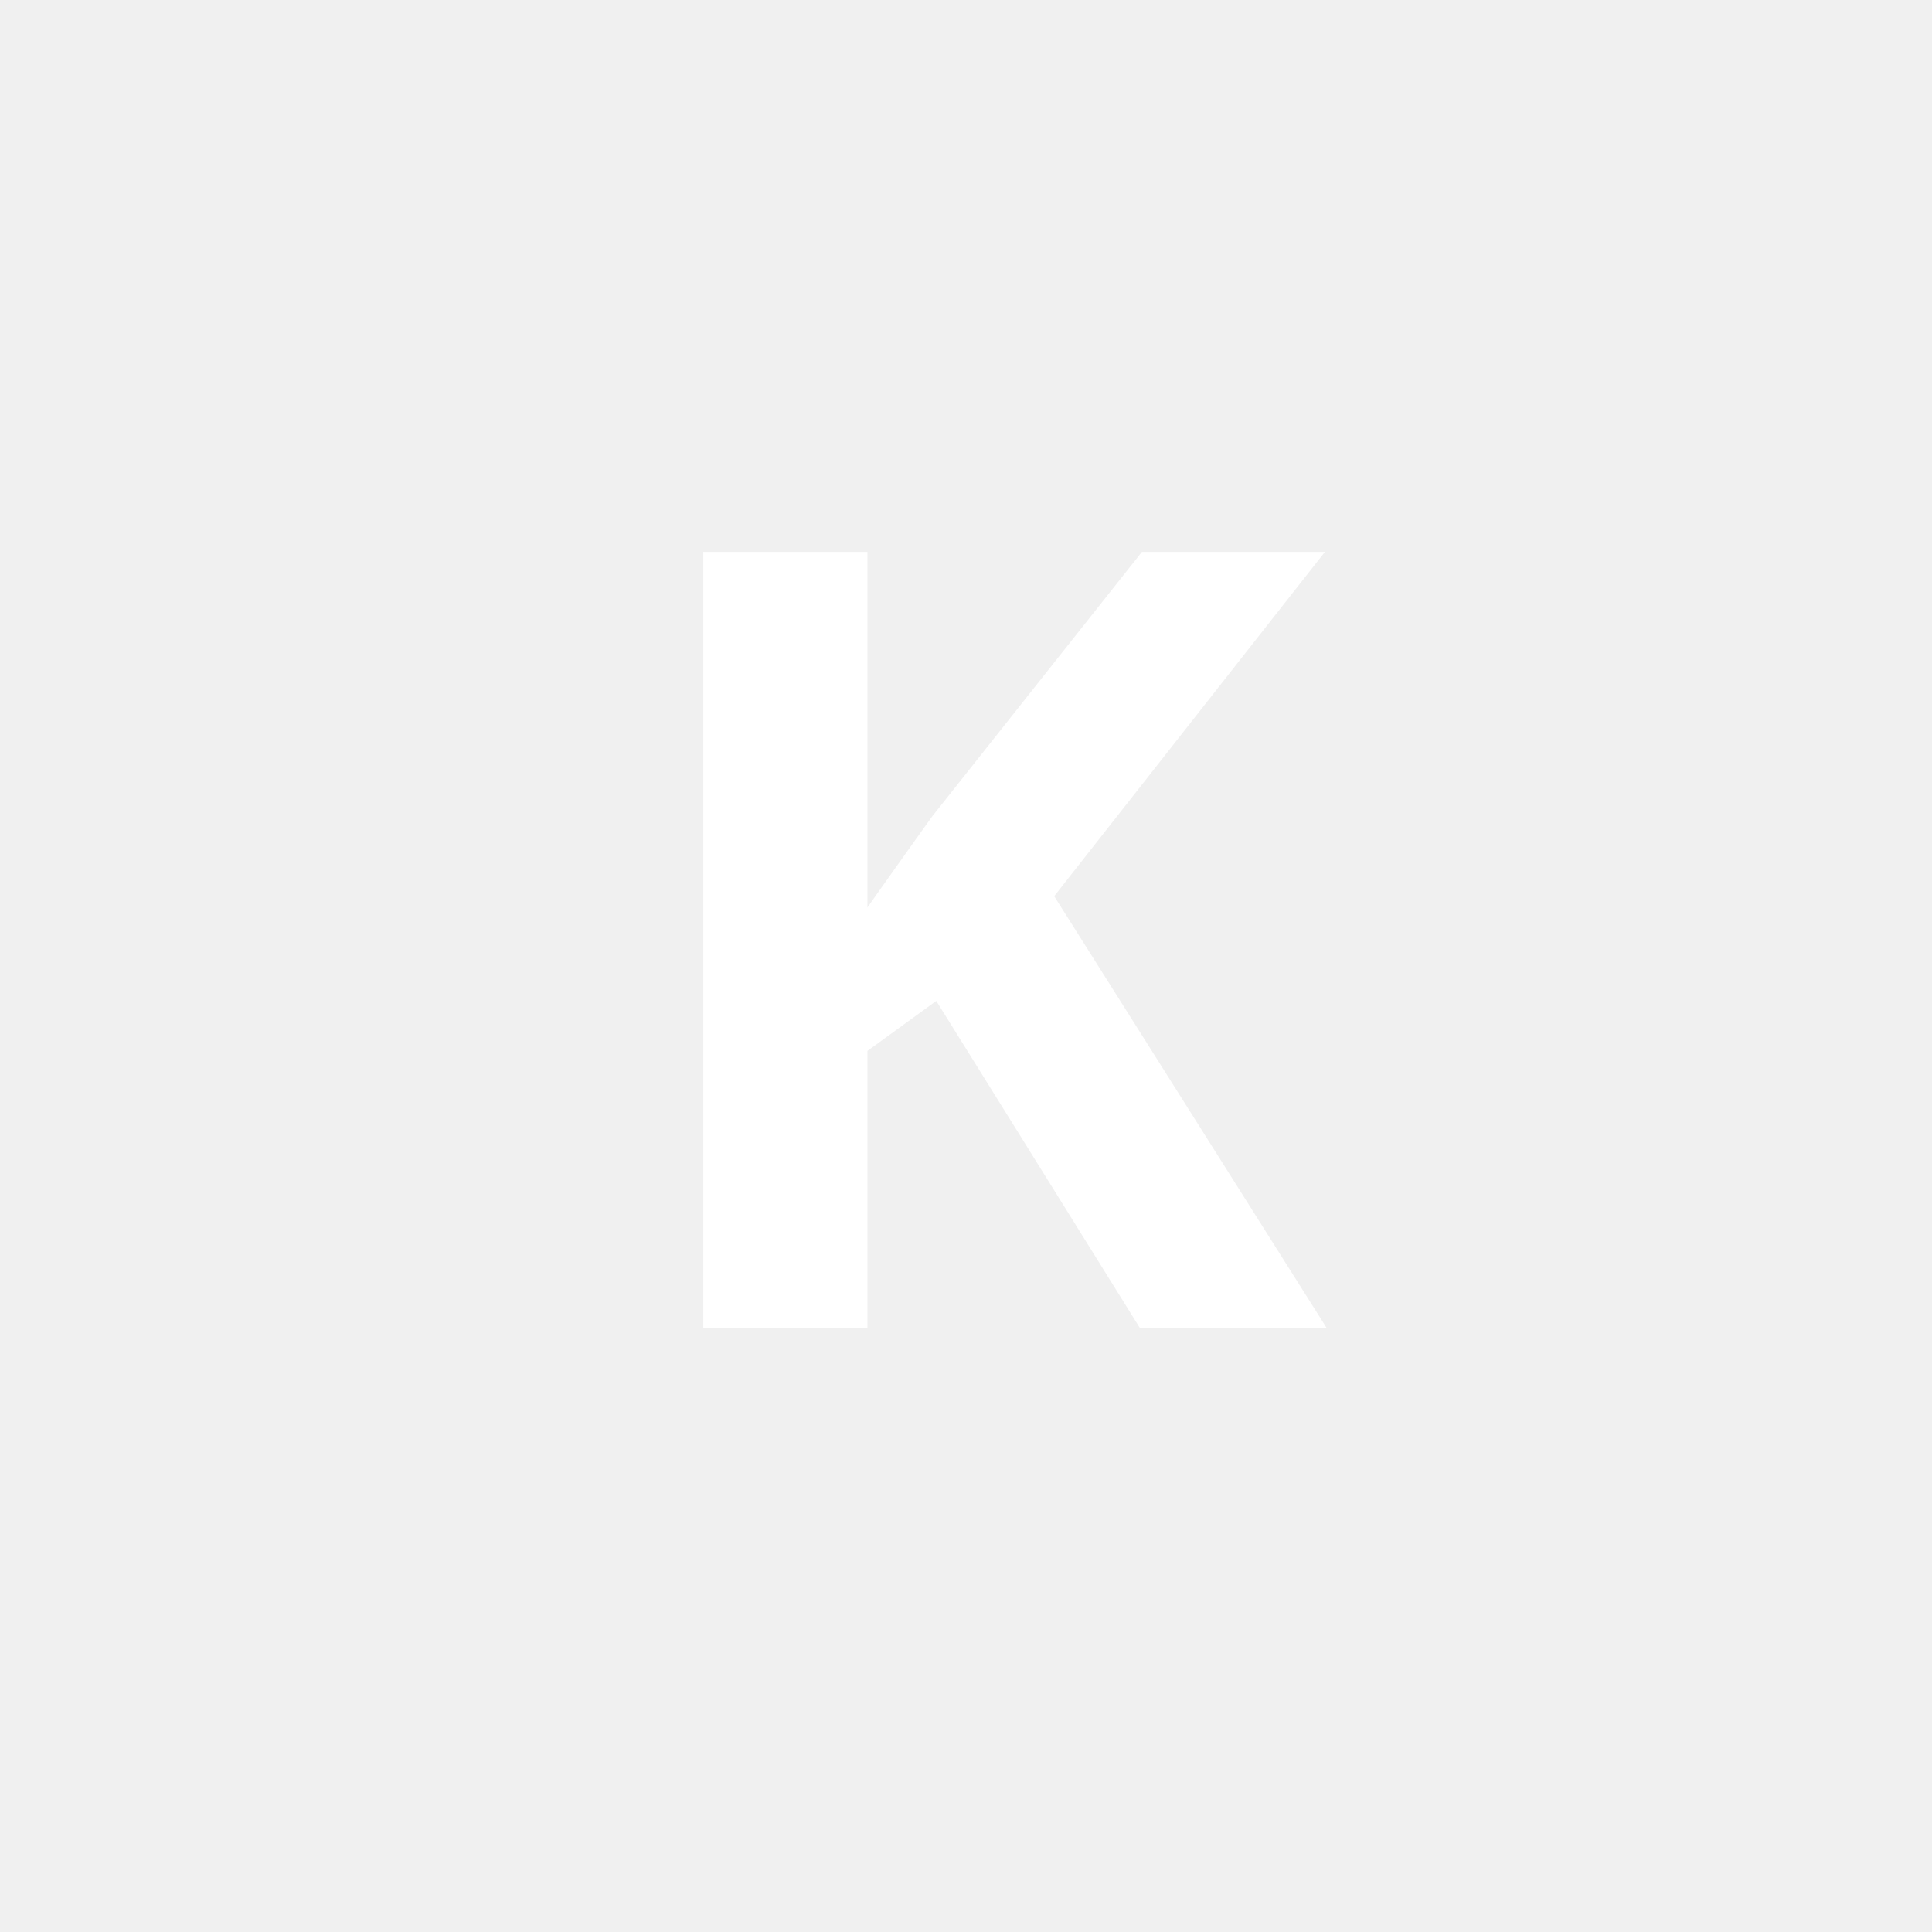
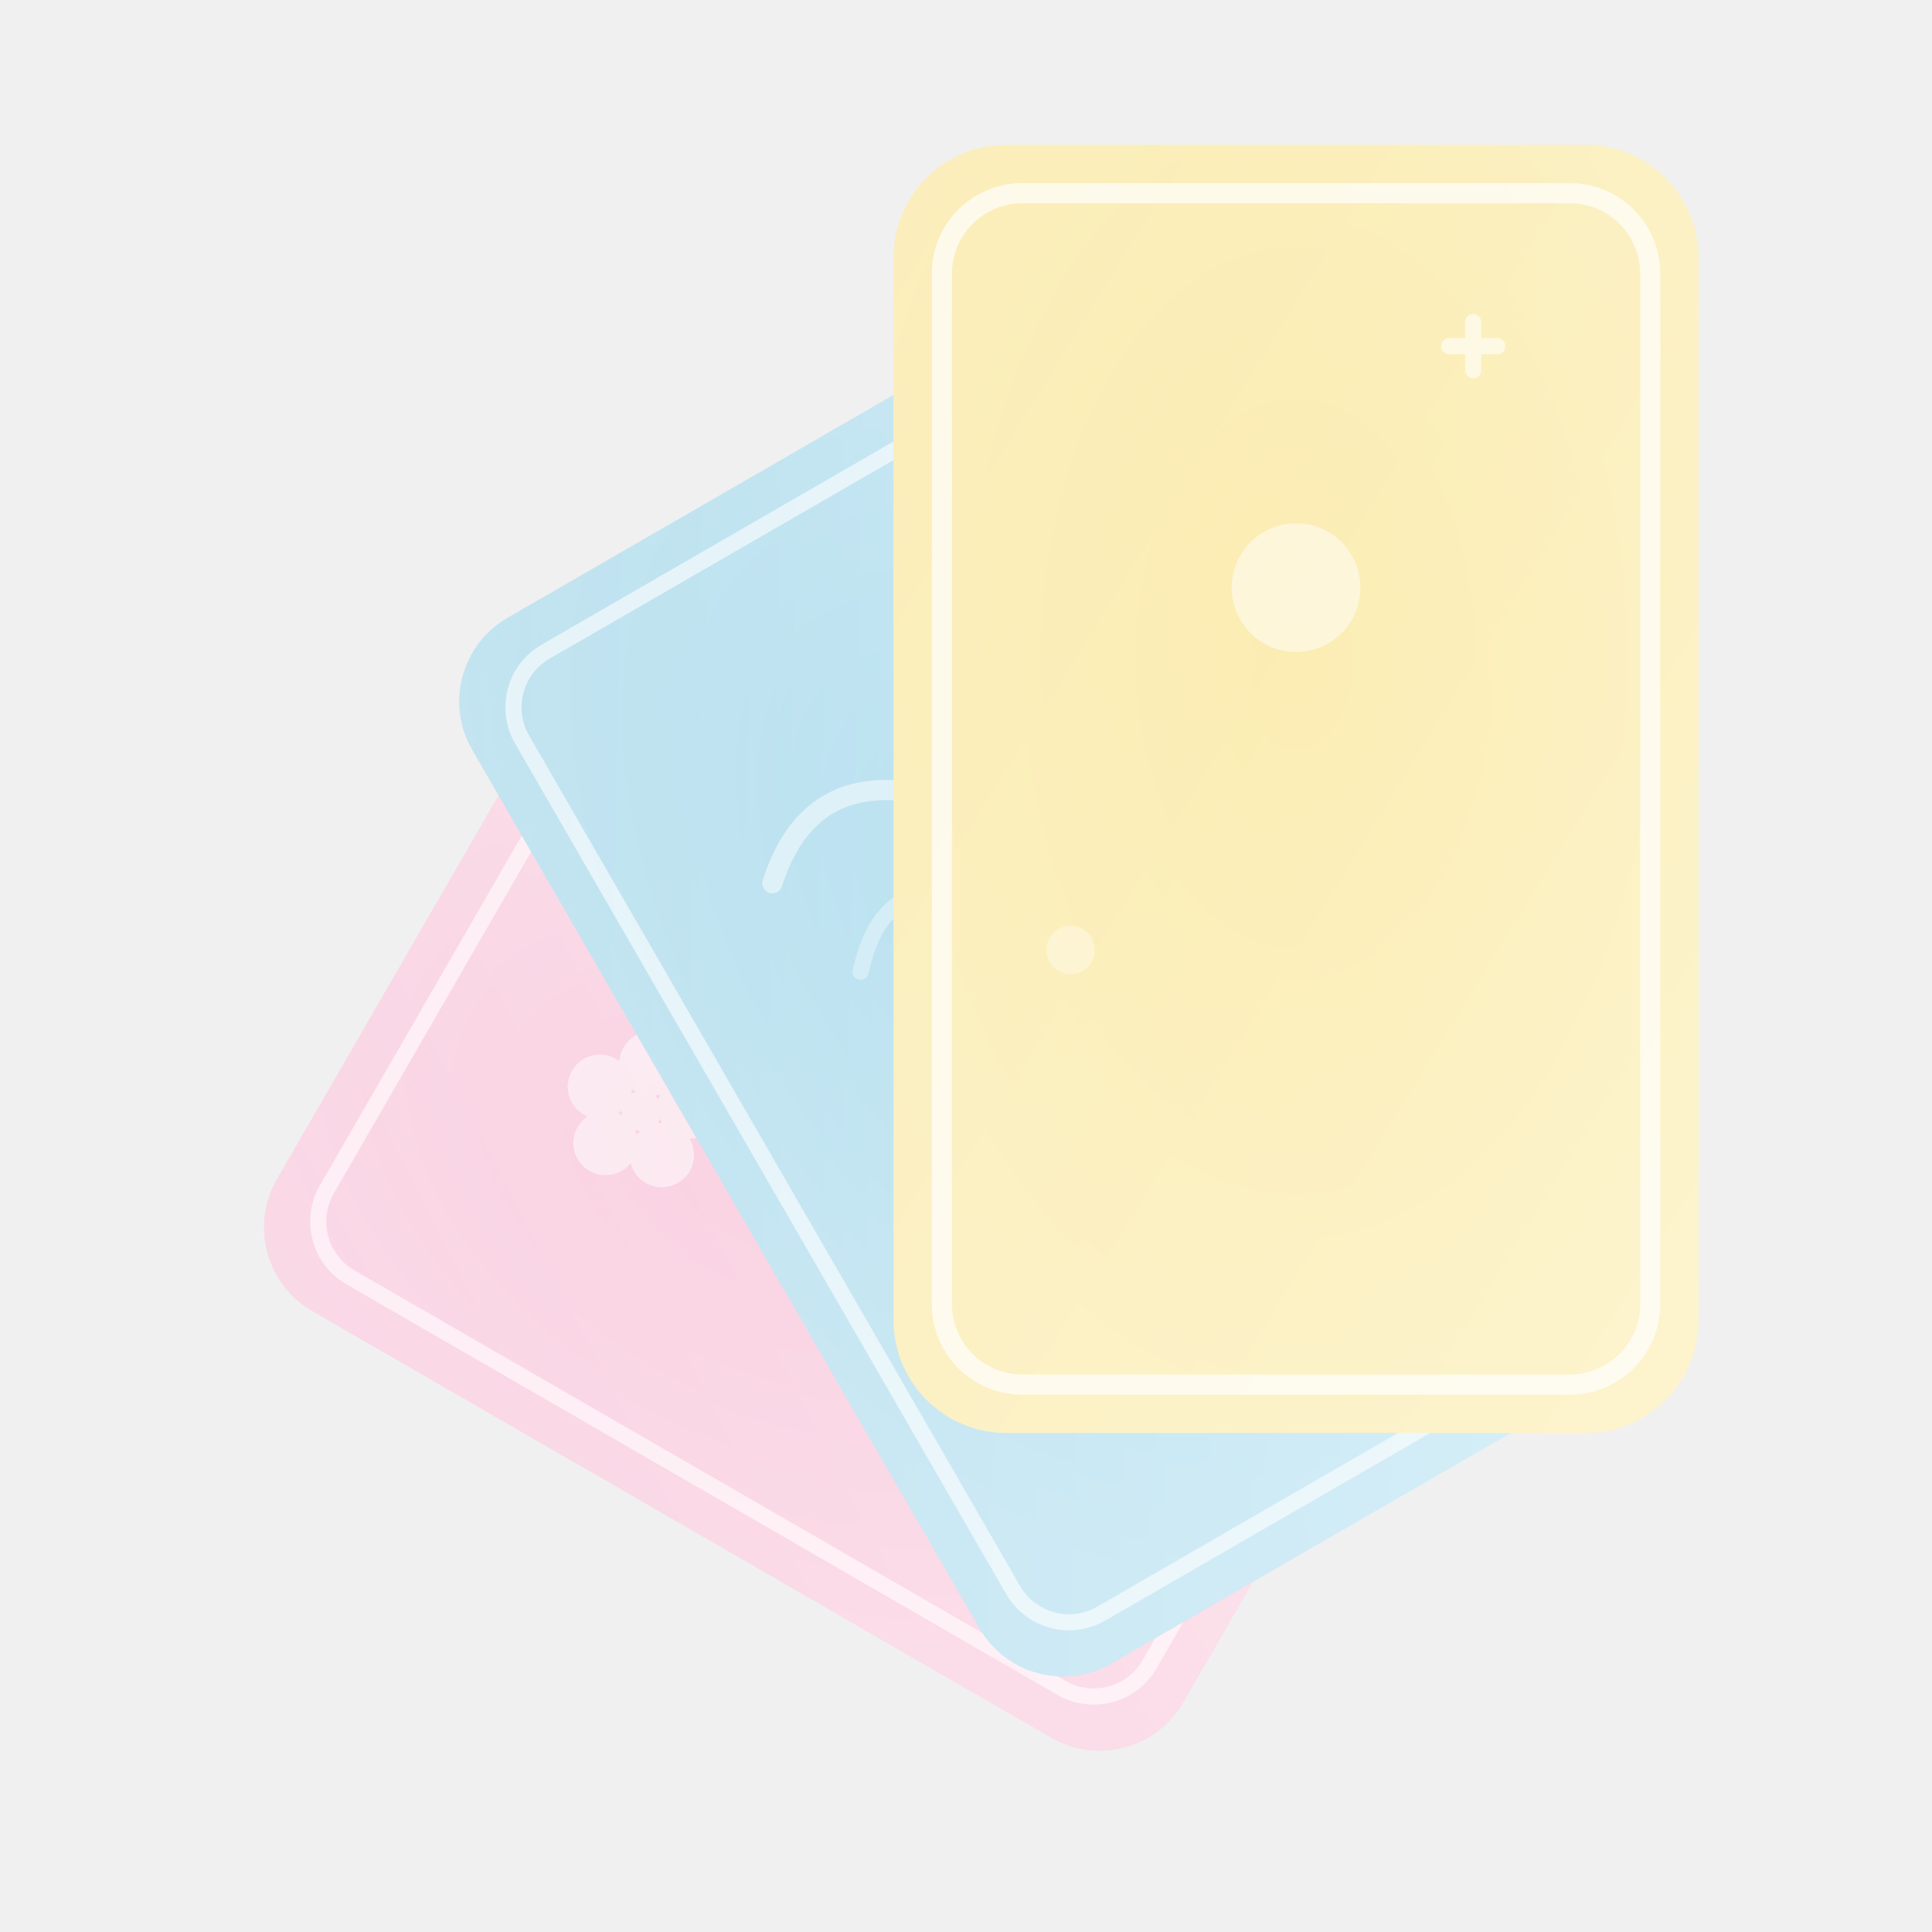
- <svg xmlns="http://www.w3.org/2000/svg" viewBox="0 0 32 32" fill="none">
-   <rect width="32" height="32" rx="6" fill="oklch(72% .12 175)" />
-   <text x="16" y="22" text-anchor="middle" fill="white" font-family="system-ui" font-weight="700" font-size="18">K</text>
+ <svg xmlns="http://www.w3.org/2000/svg" viewBox="131 232 180 240" width="512" height="512">
+   <defs>
+     <radialGradient id="fog" cx="50%" cy="40%" r="60%">
+       <stop offset="0%" stop-color="white" stop-opacity="0.1" />
+       <stop offset="100%" stop-color="white" stop-opacity="0.3" />
+     </radialGradient>
+     <linearGradient id="sakura" x1="0%" y1="0%" x2="100%" y2="100%">
+       <stop offset="0%" stop-color="#F8C8DC" />
+       <stop offset="100%" stop-color="#FAD6E3" />
+     </linearGradient>
+     <linearGradient id="sky" x1="0%" y1="0%" x2="100%" y2="100%">
+       <stop offset="0%" stop-color="#A8D8EA" />
+       <stop offset="100%" stop-color="#C5E8F5" />
+     </linearGradient>
+     <linearGradient id="sun" x1="0%" y1="0%" x2="100%" y2="100%">
+       <stop offset="0%" stop-color="#F9E79F" />
+       <stop offset="100%" stop-color="#FCEFB8" />
+     </linearGradient>
+     <rect id="card-s" x="-42" y="-115" width="84" height="130" rx="12" />
+     <rect id="card-m" x="-46" y="-125" width="92" height="150" rx="12" />
+     <rect id="card-l" x="-50" y="-140" width="100" height="160" rx="14" />
+     <rect id="frame-s" x="-36" y="-109" width="72" height="118" rx="8" fill="none" stroke="white" stroke-width="2" opacity="0.6" />
+     <rect id="frame-m" x="-40" y="-119" width="80" height="138" rx="8" fill="none" stroke="white" stroke-width="2" opacity="0.6" />
+     <rect id="frame-l" x="-44" y="-134" width="88" height="148" rx="10" fill="none" stroke="white" stroke-width="2.5" opacity="0.7" />
+   </defs>
+   <g transform="translate(250, 410) rotate(300)">
+     <use href="#card-s" fill="url(#sakura)" />
+     <use href="#frame-s" />
+     <g transform="translate(0, -80)" opacity="0.5">
+       <circle cx="0" cy="-6" r="4" fill="white" />
+       <circle cx="5.7" cy="-1.9" r="4" fill="white" />
+       <circle cx="3.5" cy="4.9" r="4" fill="white" />
+       <circle cx="-3.5" cy="4.9" r="4" fill="white" />
+       <circle cx="-5.7" cy="-1.9" r="4" fill="white" />
+       <circle cx="0" cy="0" r="2.5" fill="white" />
+     </g>
+     <use href="#card-s" fill="url(#fog)" />
+   </g>
+   <g transform="translate(256, 400) rotate(330)">
+     <use href="#card-m" fill="url(#sky)" />
+     <use href="#frame-m" />
+     <path d="M-22 -80 Q-11 -90 0 -80 Q11 -70 22 -80" fill="none" stroke="white" stroke-width="2.5" stroke-linecap="round" opacity="0.5" />
+     <path d="M-18 -65 Q-9 -75 0 -65 Q9 -55 18 -65" fill="none" stroke="white" stroke-width="2" stroke-linecap="round" opacity="0.35" />
+     <use href="#card-m" fill="url(#fog)" />
+   </g>
+   <g transform="translate(262, 390) rotate(0)">
+     <use href="#card-l" fill="url(#sun)" />
+     <use href="#frame-l" />
+     <path d="M22 -118 L22 -112 M19 -115 L25 -115" stroke="white" stroke-width="2" stroke-linecap="round" opacity="0.6" />
+     <circle cx="0" cy="-85" r="8" fill="white" opacity="0.5" />
+     <circle cx="-28" cy="-40" r="3" fill="white" opacity="0.35" />
+     <use href="#card-l" fill="url(#fog)" />
+   </g>
</svg>
